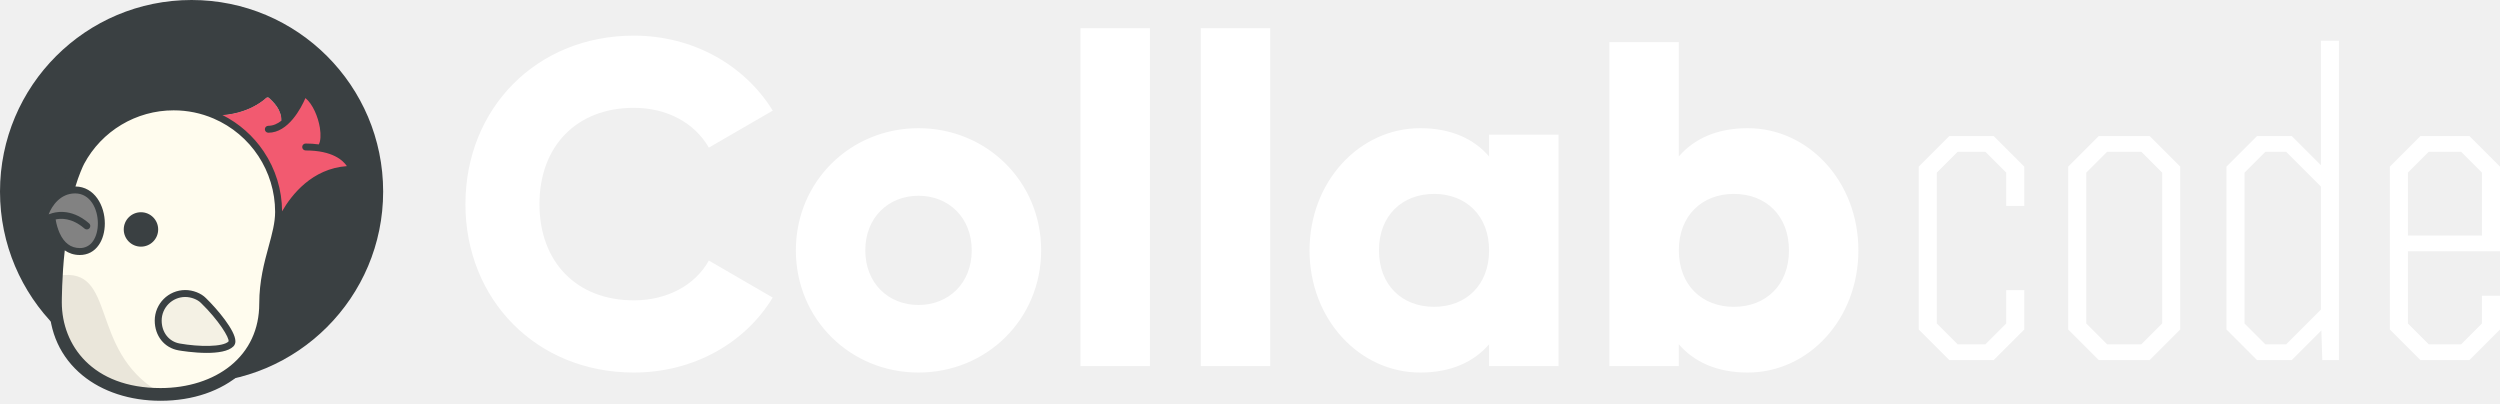
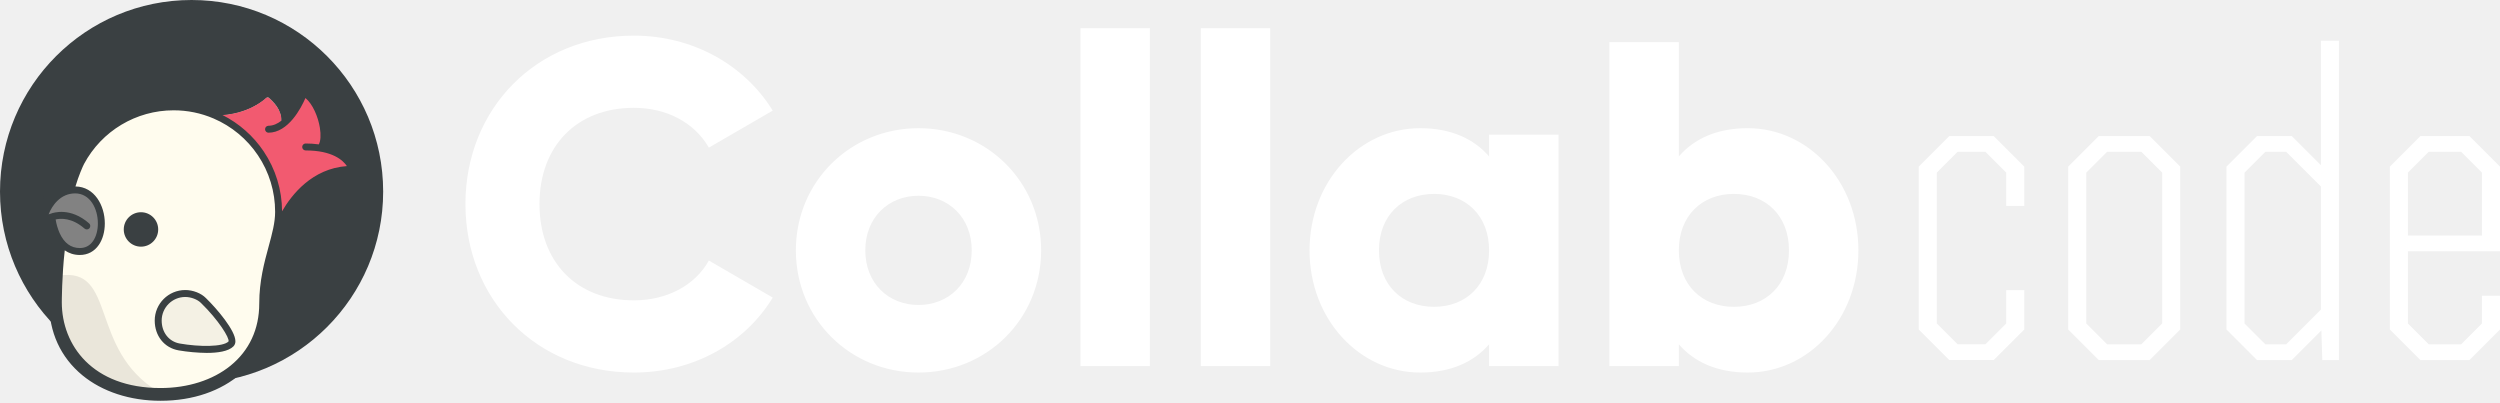
- <svg xmlns="http://www.w3.org/2000/svg" width="130" height="21" fill="none" viewBox="0 0 130 21">
-   <path fill="#3A4042" d="M9.962 19.924c5.502 0 9.962-4.46 9.962-9.962S15.464 0 9.962 0 0 4.46 0 9.962s4.46 9.962 9.962 9.962z" />
-   <path fill="#FFFCEE" d="M18.321 8.808c-2.723 0-3.936 3.166-3.973 3.265-.088.27-.687 2.185-.687 3.716 0 2.895-2.401 4.57-5.313 4.57-2.937 0-5.316-1.7-5.316-4.636 0 0 0-1.621.198-3.061-.469-.53-.537-1.379-.537-1.379s-.197.039-.378.19c-.022.018-.057 0-.053-.03.053-.452.512-1.413 1.42-1.552a8.22 8.22 0 0 1 .529-1.451 5.46 5.46 0 0 1 6.968-2.443c1.838 0 2.725-.975 2.725-.975.412 0 .91 1.079.68 1.481-.006.01.006.021.016.015.765-.487 1.196-1.69 1.196-1.69.874.437 1.333 2.4.864 2.87 1.508.232 1.914 1.11 1.661 1.11z" />
-   <path fill="#EAE6DA" d="M8.216 20.356c-2.876-.05-5.184-1.74-5.184-4.632 0 0-.024-.415.044-1.392 3.007-.473 1.529 3.837 5.14 6.024z" />
-   <path fill="#F25A70" d="M18.391 8.73c0 .049-.024.078-.07.078l-.129.002c-2.416.081-3.487 2.423-3.67 2.868 0 .003-.002.005-.003.007-.098.204-.154.345-.168.38.081-.36.137-.707.137-1.049 0-1.126-.34-2.172-.925-3.041a5.485 5.485 0 0 0-2.382-1.978 5.297 5.297 0 0 0 .227-.006c.03 0 .06-.003.09-.004l.133-.01c.027-.003.053-.005.08-.01a4.28 4.28 0 0 0 .502-.08c.027-.008.055-.014.082-.021a2.269 2.269 0 0 0 .183-.048l.149-.048c.038-.013.077-.026.113-.04.037-.014.075-.027.11-.043a4.069 4.069 0 0 0 .504-.248 2.988 2.988 0 0 0 .477-.346c0-.002 0-.002.002-.003a.122.122 0 0 1 .158.001c.227.198.816.783.596 1.404l-.004.007c-.002.006 0 .011.004.014.003.003.01.006.014.002a1.713 1.713 0 0 0 .216-.163l.054-.049a1.872 1.872 0 0 0 .124-.125l.007-.007.023-.026.024-.026c.003-.002.004-.005.005-.006a.552.552 0 0 0 .036-.043l.02-.024.064-.081.035-.047a.027.027 0 0 0 .008-.01l.002-.003.034-.047a.761.761 0 0 0 .037-.054c.006-.007.01-.014.013-.02l.012-.018a3.394 3.394 0 0 0 .08-.124l.002-.003.05-.083.008-.015c.024-.04.046-.08.066-.118l.023-.04.04-.08c.012-.02.021-.041.032-.06l.001-.004a1.392 1.392 0 0 0 .042-.088l.025-.053a.487.487 0 0 0 .012-.027l.007-.014.024-.057a.119.119 0 0 1 .2-.031c.18.206.507.61.74 1.068l.016.043c.207.636.232 1.314 0 1.59a.436.436 0 0 1-.023.025c.094.014.184.031.27.05l.106.026a3.026 3.026 0 0 1 .15.042c.404.121.695.291.89.456l.048.043.006.005.045.043.042.045a.482.482 0 0 1 .172.296l.002.027z" />
-   <path fill="#828282" d="M3.907 9.875c-1.058 0-1.589 1.08-1.645 1.57-.004.028.03.046.053.027.18-.15.378-.19.378-.19s.146 1.796 1.456 1.796c1.602 0 1.456-3.203-.242-3.203z" />
-   <path fill="#F4F1E4" d="M9.317 18.041c.79.138 2.282.255 2.695-.158.267-.267-.61-1.457-1.432-2.255-.206-.21-.582-.366-.946-.366-.778 0-1.408.63-1.408 1.408 0 .694.43 1.256 1.091 1.371z" />
-   <path fill="#3A4042" d="M17.382 7.373c.183-.73-.19-1.68-1.092-2.717a.6.6 0 0 0-1.007.157c-.051.12-.177.395-.358.671a2.749 2.749 0 0 0-.62-.756.603.603 0 0 0-.799.01c-.195.177-.925.75-2.232.776a5.898 5.898 0 0 0-2.247-.44 5.939 5.939 0 0 0-5.24 3.138 8.775 8.775 0 0 0-.495 1.28c-.91.31-1.434 1.27-1.508 1.895a.514.514 0 0 0 .552.572c.077.262.198.567.39.84a27.103 27.103 0 0 0-.175 2.924c0 1.547.599 2.857 1.732 3.79 1.039.856 2.482 1.327 4.065 1.327 3.411 0 5.794-2.077 5.794-5.05 0-1.454.577-3.297.66-3.557.085-.22 1.187-2.944 3.52-2.944.29 0 .526-.22.549-.511.037-.485-.512-1.091-1.489-1.405zM11.983 19.02c-.923.747-2.214 1.159-3.636 1.159-3.546 0-5.133-2.237-5.133-4.454 0-.015.002-1.386.154-2.705.212.147.469.24.781.24.413 0 .756-.182.992-.527.2-.291.31-.687.31-1.114 0-.927-.536-1.911-1.528-1.922.16-.546.391-1.065.448-1.171a5.278 5.278 0 0 1 4.656-2.788 5.24 5.24 0 0 1 2.082.426 5.287 5.287 0 0 1 3.197 4.853c0 .563-.156 1.137-.337 1.802-.229.841-.488 1.795-.488 2.972 0 1.32-.518 2.436-1.498 3.23zm-7.35-7.405c-.972-.85-1.856-.558-1.994-.504a.977.977 0 0 0-.11.034c.175-.452.613-1.088 1.378-1.088.776 0 1.182.786 1.182 1.562 0 .355-.087.678-.246.91a.801.801 0 0 1-.694.37c-.463 0-.817-.264-1.05-.783a2.902 2.902 0 0 1-.206-.705c.25-.057.842-.103 1.503.476a.18.18 0 0 0 .255-.017.18.18 0 0 0-.017-.255zm9.198-6.521a.118.118 0 0 1 .08-.03c.028 0 .056.01.079.029.2.174.682.649.642 1.185-.201.158-.428.263-.679.263a.18.18 0 1 0 0 .361c1.042 0 1.705-1.284 1.93-1.802.379.31.658.974.75 1.538.06.38.039.706-.055.871a4.975 4.975 0 0 0-.683-.046.18.18 0 1 0 0 .361c1.395 0 1.943.516 2.143.814-1.81.13-2.874 1.49-3.37 2.35a5.613 5.613 0 0 0-.956-3.113 5.649 5.649 0 0 0-2.145-1.894c1.292-.1 2.038-.682 2.264-.887z" />
-   <path fill="#3A4042" d="M7.33 12.826a.895.895 0 1 0 0-1.79.895.895 0 0 0 0 1.79zM10.753 18.351c-.674 0-1.34-.11-1.467-.132-.742-.13-1.24-.752-1.24-1.55a1.59 1.59 0 0 1 1.588-1.587c.403 0 .825.165 1.075.42.588.57 1.528 1.686 1.532 2.236a.367.367 0 0 1-.102.273c-.264.265-.828.34-1.386.34zm-1.405-.488c1.016.178 2.243.186 2.536-.107.06-.173-.52-1.117-1.43-1.998-.182-.187-.518-.315-.82-.315-.677 0-1.227.55-1.227 1.227 0 .615.378 1.095.941 1.193z" />
-   <path fill="#fff" d="M24.203 10.613c0-4.958 3.682-8.76 8.76-8.76 3.056 0 5.751 1.516 7.22 3.899L36.86 7.677c-.746-1.3-2.19-2.07-3.898-2.07-2.984 0-4.91 1.998-4.91 5.006s1.926 5.005 4.91 5.005c1.708 0 3.176-.77 3.898-2.07l3.321 1.926c-1.444 2.382-4.14 3.898-7.22 3.898-5.077 0-8.759-3.802-8.759-8.76zM41.385 13.019c0-3.586 2.84-6.353 6.377-6.353 3.538 0 6.378 2.767 6.378 6.353s-2.84 6.353-6.378 6.353c-3.537 0-6.377-2.767-6.377-6.353zm9.145 0c0-1.709-1.203-2.84-2.768-2.84-1.564 0-2.767 1.131-2.767 2.84 0 1.709 1.203 2.84 2.767 2.84 1.565 0 2.768-1.131 2.768-2.84zM56.185 1.468h3.61v17.567h-3.61V1.468zM62.441 1.468h3.61v17.567h-3.61V1.468zM81.043 7.003v12.032h-3.61v-1.13c-.794.913-1.973 1.467-3.585 1.467-3.153 0-5.752-2.767-5.752-6.353s2.6-6.353 5.752-6.353c1.612 0 2.791.553 3.585 1.468V7.003h3.61zm-3.61 6.016c0-1.805-1.203-2.936-2.863-2.936s-2.864 1.13-2.864 2.936c0 1.805 1.203 2.936 2.864 2.936 1.66 0 2.863-1.131 2.863-2.936zM96.636 13.019c0 3.586-2.598 6.353-5.751 6.353-1.612 0-2.791-.553-3.586-1.468v1.131h-3.61V2.19h3.61v5.944c.795-.915 1.974-1.468 3.586-1.468 3.153 0 5.751 2.767 5.751 6.353zm-3.61 0c0-1.805-1.202-2.936-2.863-2.936-1.66 0-2.864 1.13-2.864 2.936 0 1.805 1.204 2.936 2.864 2.936s2.864-1.131 2.864-2.936zM101.363 18.722l-1.588-1.588v-8.47l1.588-1.589h2.311l1.588 1.588v2.046h-.939V8.976l-1.083-1.083h-1.443l-1.083 1.083v7.845l1.083 1.083h1.443l1.083-1.083v-1.733h.939v2.046l-1.588 1.588h-2.311zM109.136 18.722l-1.588-1.588v-8.47l1.588-1.589h2.647l1.588 1.588v8.47l-1.588 1.59h-2.647zm.433-.818h1.781l1.083-1.083V8.976l-1.083-1.083h-1.781l-1.083 1.083v7.845l1.083 1.083zM117.366 18.722l-1.588-1.588v-8.47l1.588-1.589h1.805l1.516 1.516V2.118h.939v16.604h-.867l-.048-1.54-1.54 1.54h-1.805zm.433-.818h1.083l1.805-1.805V9.7l-1.805-1.806h-1.083l-1.082 1.083v7.845l1.082 1.083zM125.861 18.722l-1.588-1.588v-8.47l1.588-1.589h2.551L130 8.663v4.404h-4.789v3.754l1.083 1.083h1.685l1.082-1.083v-1.444H130v1.757l-1.588 1.588h-2.551zm-.65-6.473h3.85V8.976l-1.082-1.083h-1.685l-1.083 1.083v3.273z" />
+ <svg xmlns="http://www.w3.org/2000/svg" width="230" height="37" fill="none" viewBox="0 0 230 37">
+   <path fill="#3A4042" d="M17.625 35.25c9.735 0 17.626-7.89 17.626-17.625C35.25 7.891 27.36 0 17.625 0 7.891 0 0 7.891 0 17.625c0 9.735 7.891 17.626 17.625 17.626z" />
+   <path fill="#FFFCEE" d="M32.414 15.583c-4.818 0-6.963 5.602-7.029 5.777-.155.477-1.216 3.866-1.216 6.575 0 5.12-4.247 8.084-9.4 8.084-5.195 0-9.404-3.008-9.404-8.201 0 0 0-2.87.35-5.417-.83-.937-.95-2.439-.95-2.439s-.35.069-.67.335c-.039.033-.1 0-.093-.05.094-.802.906-2.502 2.513-2.747.281-1.137.814-2.34.935-2.569a9.66 9.66 0 0 1 8.52-5.101c1.353 0 2.64.277 3.809.78 3.25 0 4.82-1.726 4.82-1.726.73 0 1.61 1.91 1.202 2.621-.01.018.012.038.03.027 1.353-.863 2.116-2.99 2.116-2.99 1.547.773 2.358 4.247 1.528 5.077 2.669.411 3.386 1.964 2.94 1.964z" />
+   <path fill="#EAE6DA" d="M14.536 36.014c-5.088-.088-9.171-3.08-9.171-8.195 0 0-.043-.735.077-2.462 5.32-.837 2.705 6.788 9.094 10.657z" />
+   <path fill="#F25A70" d="M32.538 15.447c0 .085-.043.136-.124.136-.076 0-.15.002-.227.004-4.275.143-6.171 4.286-6.493 5.074l-.006.013c-.175.36-.273.61-.298.673.145-.639.242-1.252.242-1.857a9.616 9.616 0 0 0-1.635-5.38 9.705 9.705 0 0 0-4.216-3.5 9.421 9.421 0 0 0 .403-.011c.053 0 .107-.004.16-.007l.234-.019a7.589 7.589 0 0 0 1.029-.16c.049-.012.098-.023.145-.036.05-.01.102-.023.153-.038a4.14 4.14 0 0 0 .17-.047c.09-.027.18-.055.265-.083.068-.023.136-.047.2-.072.066-.024.132-.047.194-.075a7.146 7.146 0 0 0 .52-.234c.133-.068.257-.136.372-.205a5.288 5.288 0 0 0 .843-.613l.005-.004a.216.216 0 0 1 .279.002c.402.349 1.444 1.384 1.054 2.483l-.006.013c-.004.01 0 .02.006.024.007.006.017.01.026.004.04-.026.079-.051.12-.081a3.023 3.023 0 0 0 .357-.294 3.315 3.315 0 0 0 .22-.222l.012-.012c.015-.015.028-.03.04-.045l.043-.047c.005-.004.007-.008.009-.01a.983.983 0 0 0 .064-.077c.012-.015.025-.028.036-.043l.113-.143c.021-.027.043-.055.062-.083a.049.049 0 0 0 .013-.019s.004-.002.004-.004a.983.983 0 0 0 .06-.083c.023-.032.046-.064.066-.096.01-.01.017-.024.023-.034a6.19 6.19 0 0 0 .166-.258c.032-.049.06-.098.087-.147a4.114 4.114 0 0 0 .132-.234l.04-.073c.026-.046.05-.096.073-.14.02-.037.037-.073.056-.107 0-.002 0-.004.002-.006a2.428 2.428 0 0 0 .075-.156c.014-.032.03-.064.042-.094l.021-.046.013-.026.043-.1a.208.208 0 0 1 .353-.056c.318.365.897 1.08 1.31 1.89.011.025.017.051.028.076.366 1.125.411 2.324 0 2.812l-.04.045c.166.025.326.055.477.09.064.014.125.03.187.044a5.698 5.698 0 0 1 .266.075c.714.215 1.23.515 1.575.807a2.97 2.97 0 0 1 .095.085l.08.077c.025.025.05.05.074.079.023.025.047.05.066.076.036.043.068.085.096.126.083.126.13.236.142.322.002.017.004.032.004.047z" />
+   <path fill="#828282" d="M6.912 17.471c-1.87 0-2.81 1.912-2.91 2.776-.007.052.053.083.093.05.32-.266.67-.335.67-.335s.258 3.177 2.576 3.177c2.834 0 2.576-5.668-.43-5.668z" />
+   <path fill="#F4F1E4" d="M16.484 31.919c1.398.244 4.038.45 4.767-.28.473-.472-1.078-2.578-2.533-3.99-.364-.372-1.03-.646-1.674-.646a2.49 2.49 0 0 0-2.49 2.49c0 1.228.762 2.222 1.93 2.426z" />
+   <path fill="#3A4042" d="M30.753 13.045c.323-1.291-.337-2.972-1.932-4.808a1.063 1.063 0 0 0-1.781.278 8.155 8.155 0 0 1-.634 1.187c-.323-.61-.802-1.082-1.097-1.338a1.067 1.067 0 0 0-1.414.017c-.346.315-1.635 1.328-3.949 1.375a10.436 10.436 0 0 0-3.976-.778 10.507 10.507 0 0 0-9.27 5.55c-.118.22-.56 1.207-.875 2.267-1.612.545-2.539 2.244-2.67 3.352a.91.91 0 0 0 .979 1.012c.134.463.35 1.002.69 1.486-.307 2.473-.311 5.06-.311 5.173 0 2.736 1.06 5.055 3.064 6.705 1.839 1.514 4.393 2.348 7.192 2.348 6.036 0 10.252-3.675 10.252-8.936 0-2.57 1.02-5.833 1.168-6.292.15-.39 2.1-5.208 6.225-5.208a.97.97 0 0 0 .973-.905c.066-.857-.906-1.93-2.634-2.485zm-9.552 20.604c-1.633 1.322-3.918 2.05-6.433 2.05-6.274 0-9.082-3.958-9.082-7.88 0-.027.003-2.451.272-4.786.375.26.83.425 1.383.425.73 0 1.337-.322 1.755-.932.353-.515.547-1.215.547-1.972 0-1.64-.947-3.38-2.702-3.4.283-.966.691-1.884.792-2.072a9.337 9.337 0 0 1 8.238-4.933 9.27 9.27 0 0 1 3.683.754 9.356 9.356 0 0 1 4.076 3.384 9.297 9.297 0 0 1 1.581 5.203c0 .995-.276 2.011-.596 3.188-.405 1.489-.864 3.175-.864 5.257 0 2.336-.916 4.311-2.65 5.714zM8.198 20.55c-1.721-1.507-3.285-.988-3.53-.893-.04.01-.107.028-.194.06.31-.8 1.084-1.925 2.438-1.925 1.373 0 2.092 1.39 2.092 2.763 0 .629-.154 1.2-.435 1.61-.298.435-.71.655-1.228.655-.82 0-1.445-.466-1.86-1.386a5.135 5.135 0 0 1-.363-1.245c.444-.102 1.49-.183 2.66.841a.318.318 0 0 0 .45-.03.32.32 0 0 0-.03-.45zM24.47 9.01a.209.209 0 0 1 .142-.055c.05 0 .1.017.14.053.356.307 1.206 1.148 1.136 2.096-.356.28-.758.466-1.2.466a.32.32 0 0 0 0 .639c1.843 0 3.015-2.273 3.413-3.19.671.551 1.164 1.725 1.326 2.722.11.672.07 1.25-.096 1.542a8.797 8.797 0 0 0-1.209-.082.32.32 0 0 0 0 .64c2.47 0 3.439.912 3.792 1.439-3.203.23-5.085 2.637-5.964 4.159a9.93 9.93 0 0 0-1.689-5.509 9.994 9.994 0 0 0-3.795-3.35c2.285-.18 3.606-1.208 4.004-1.57z" />
+   <path fill="#3A4042" d="M12.97 22.693a1.584 1.584 0 1 0 0-3.168 1.584 1.584 0 0 0 0 3.168zM19.024 32.468a16.63 16.63 0 0 1-2.595-.235c-1.313-.23-2.195-1.33-2.195-2.74 0-1.55 1.26-2.81 2.81-2.81.715 0 1.461.292 1.903.743 1.04 1.01 2.703 2.983 2.71 3.958a.649.649 0 0 1-.18.481c-.468.469-1.465.603-2.453.603zm-2.485-.864c1.798.314 3.968.328 4.487-.19.107-.306-.922-1.975-2.53-3.535-.323-.33-.918-.557-1.452-.557-1.197 0-2.17.974-2.17 2.17 0 1.09.669 1.938 1.665 2.112z" />
+   <path fill="#fff" d="M42.82 18.776c0-8.77 6.515-15.498 15.498-15.498 5.408 0 10.176 2.682 12.773 6.897l-5.875 3.407c-1.32-2.3-3.875-3.662-6.898-3.662-5.279 0-8.685 3.534-8.685 8.856s3.406 8.856 8.685 8.856c3.023 0 5.62-1.363 6.898-3.662l5.876 3.407c-2.555 4.215-7.324 6.897-12.774 6.897-8.983 0-15.497-6.727-15.497-15.498zM73.22 23.034c0-6.344 5.024-11.24 11.283-11.24 6.258 0 11.282 4.895 11.282 11.24 0 6.344-5.024 11.24-11.282 11.24-6.259 0-11.283-4.896-11.283-11.24zm16.179 0c0-3.023-2.129-5.025-4.896-5.025-2.768 0-4.896 2.002-4.896 5.024 0 3.024 2.128 5.025 4.896 5.025 2.767 0 4.896-2.001 4.896-5.024zM99.404 2.597h6.386v31.08h-6.386V2.598zM110.473 2.597h6.386v31.08h-6.386V2.598zM143.384 12.39v21.288h-6.387v-2.001c-1.405 1.617-3.491 2.597-6.343 2.597-5.578 0-10.176-4.896-10.176-11.24 0-6.345 4.598-11.24 10.176-11.24 2.852 0 4.938.979 6.343 2.596v-2h6.387zm-6.387 10.643c0-3.193-2.128-5.194-5.066-5.194-2.938 0-5.067 2.001-5.067 5.195 0 3.193 2.129 5.194 5.067 5.194s5.066-2.001 5.066-5.195zM170.972 23.034c0 6.344-4.598 11.24-10.175 11.24-2.853 0-4.939-.98-6.344-2.598v2.002h-6.387V3.874h6.387V14.39c1.405-1.617 3.491-2.597 6.344-2.597 5.577 0 10.175 4.897 10.175 11.24zm-6.386 0c0-3.194-2.129-5.195-5.067-5.195-2.937 0-5.066 2.001-5.066 5.195 0 3.193 2.129 5.194 5.066 5.194 2.938 0 5.067-2.001 5.067-5.195zM179.335 33.124l-2.81-2.81V15.327l2.81-2.81h4.088l2.81 2.81v3.62h-1.661V15.88l-1.916-1.916h-2.554l-1.916 1.916v13.88l1.916 1.915h2.554l1.916-1.916v-3.065h1.661v3.619l-2.81 2.81h-4.088zM193.087 33.124l-2.81-2.81V15.327l2.81-2.81h4.683l2.81 2.81v14.987l-2.81 2.81h-4.683zm.766-1.448h3.151l1.916-1.916V15.88l-1.916-1.915h-3.151l-1.915 1.916v13.88l1.915 1.915zM207.648 33.124l-2.81-2.81V15.327l2.81-2.81h3.193l2.682 2.682V3.747h1.661v29.377h-1.533l-.085-2.725-2.725 2.725h-3.193zm.766-1.448h1.916l3.193-3.193V17.158l-3.193-3.193h-1.916l-1.916 1.916v13.88l1.916 1.915zM222.677 33.124l-2.81-2.81V15.327l2.81-2.81h4.513l2.81 2.81v7.792h-8.473v6.641l1.916 1.916h2.981l1.915-1.916v-2.554H230v3.108l-2.81 2.81h-4.513zm-1.15-11.453h6.812v-5.79l-1.915-1.916h-2.981l-1.916 1.916v5.79z" />
</svg>
